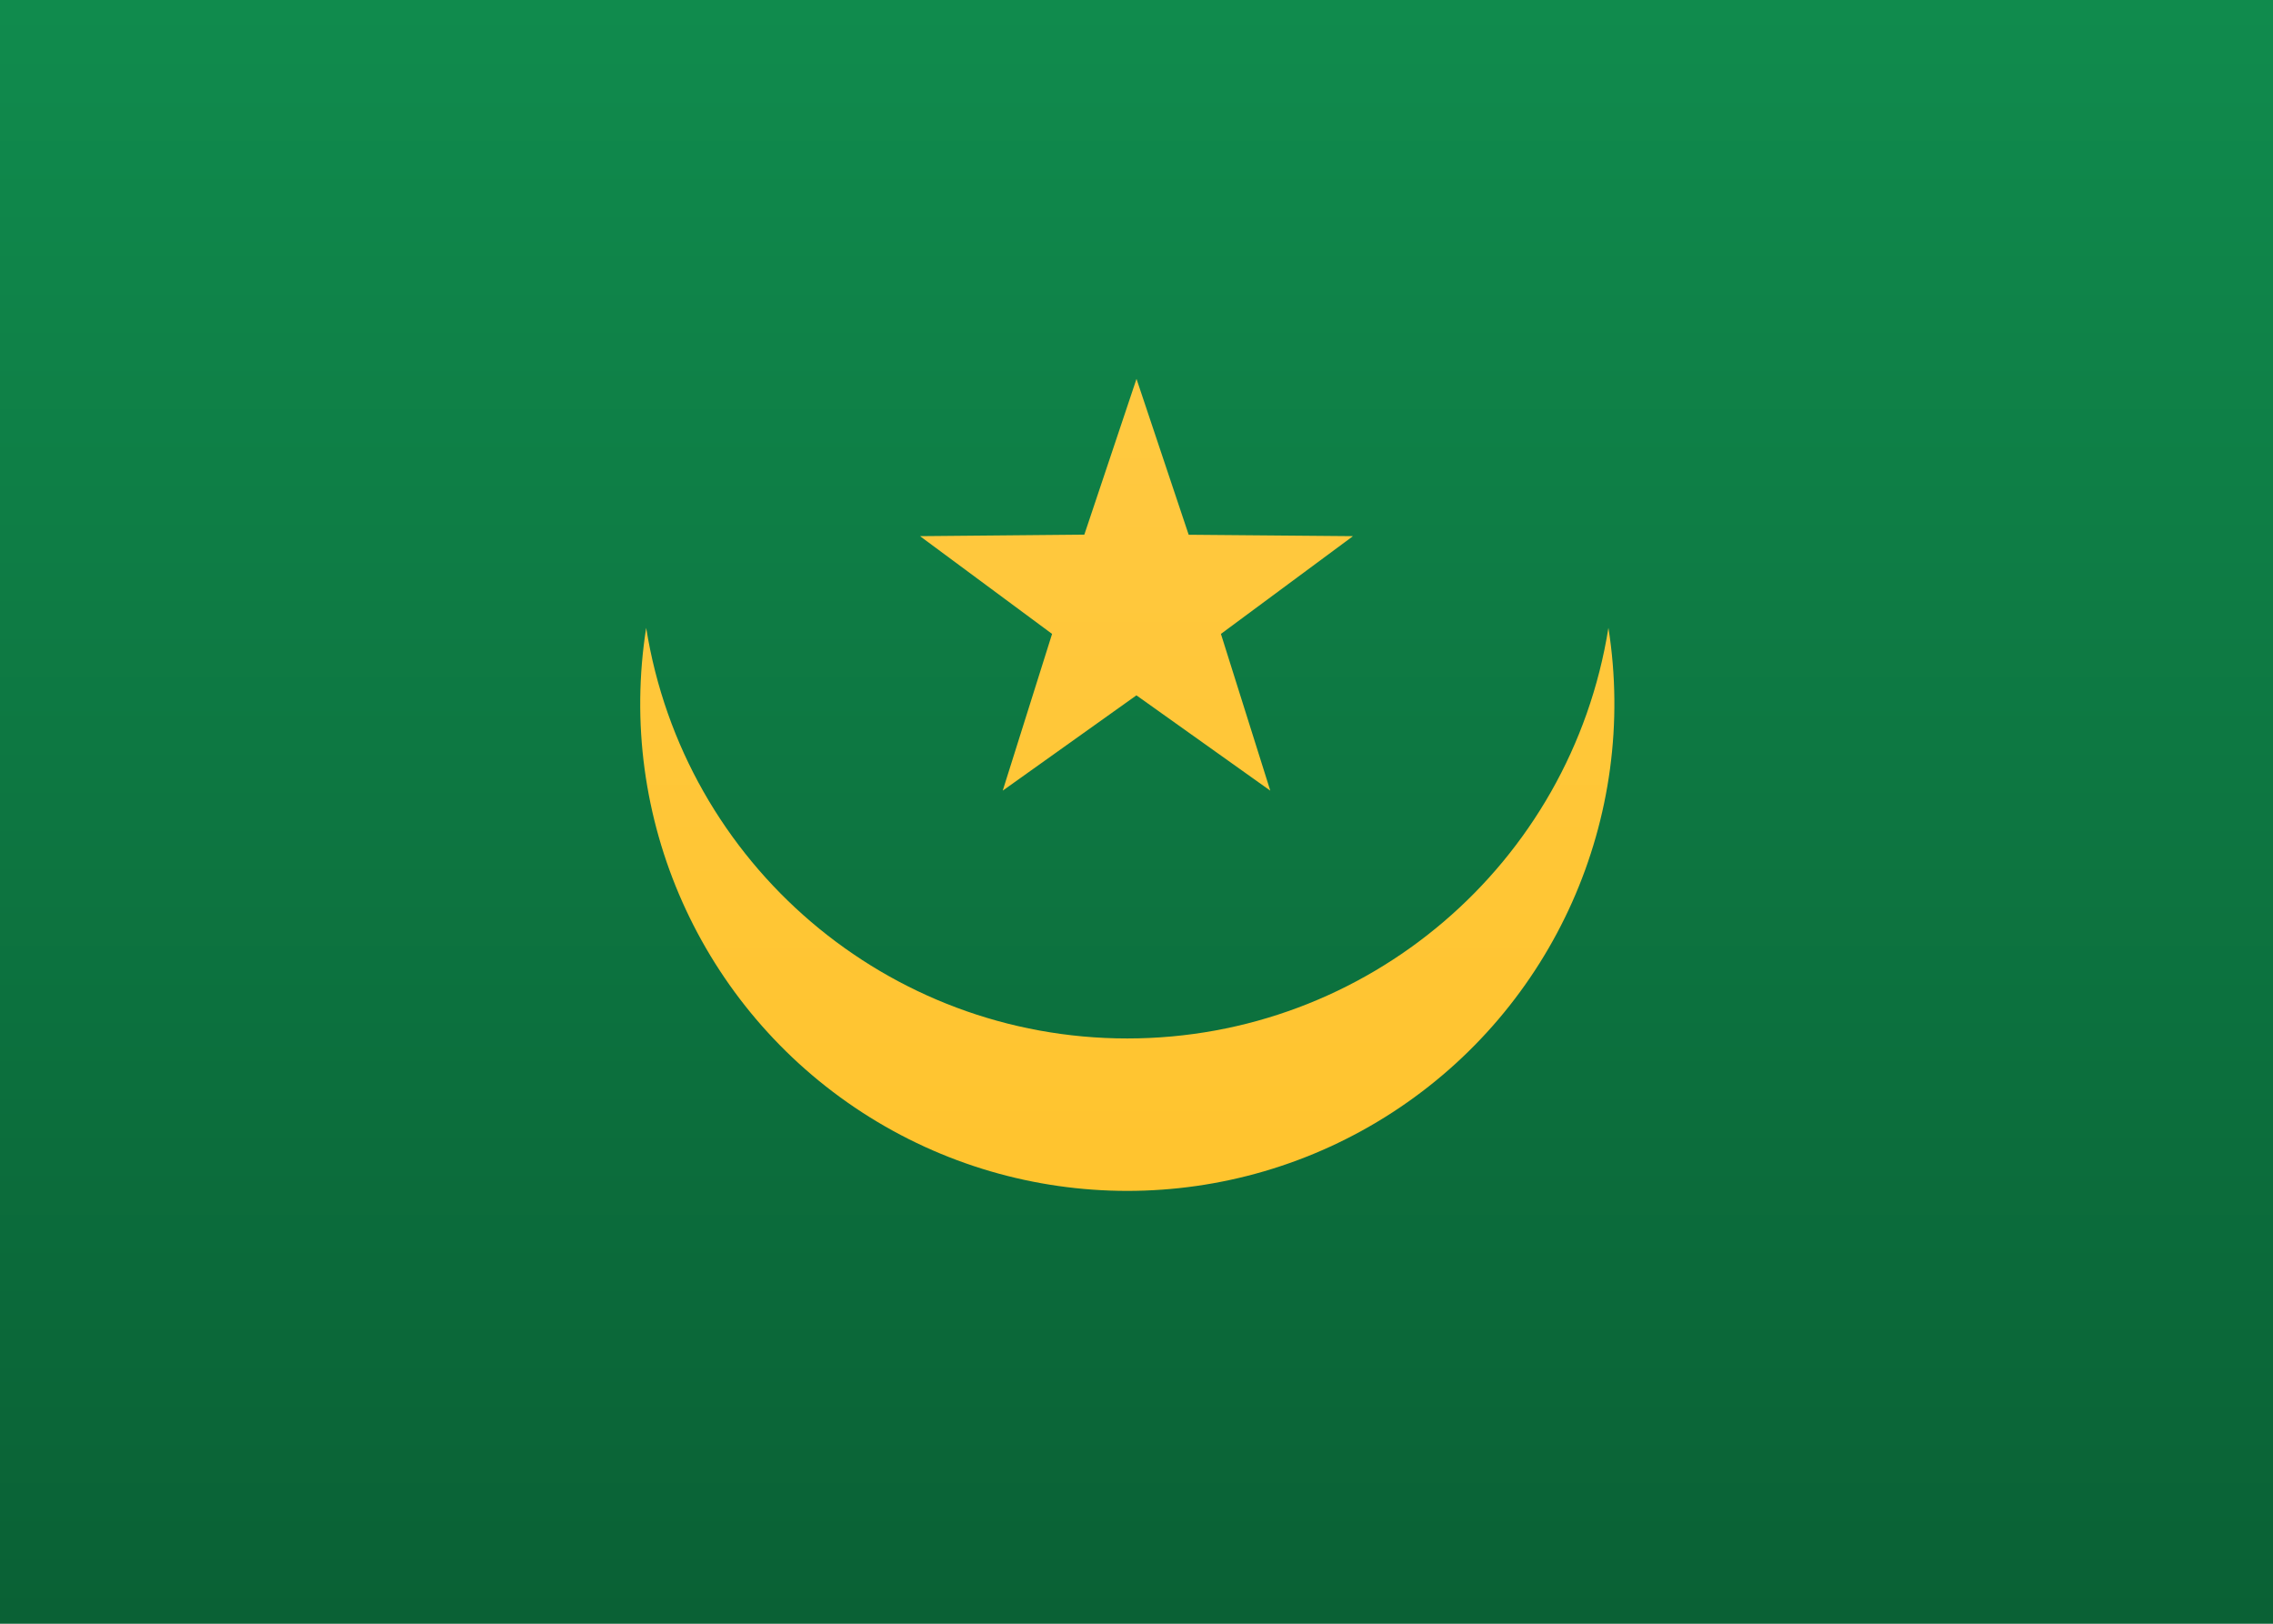
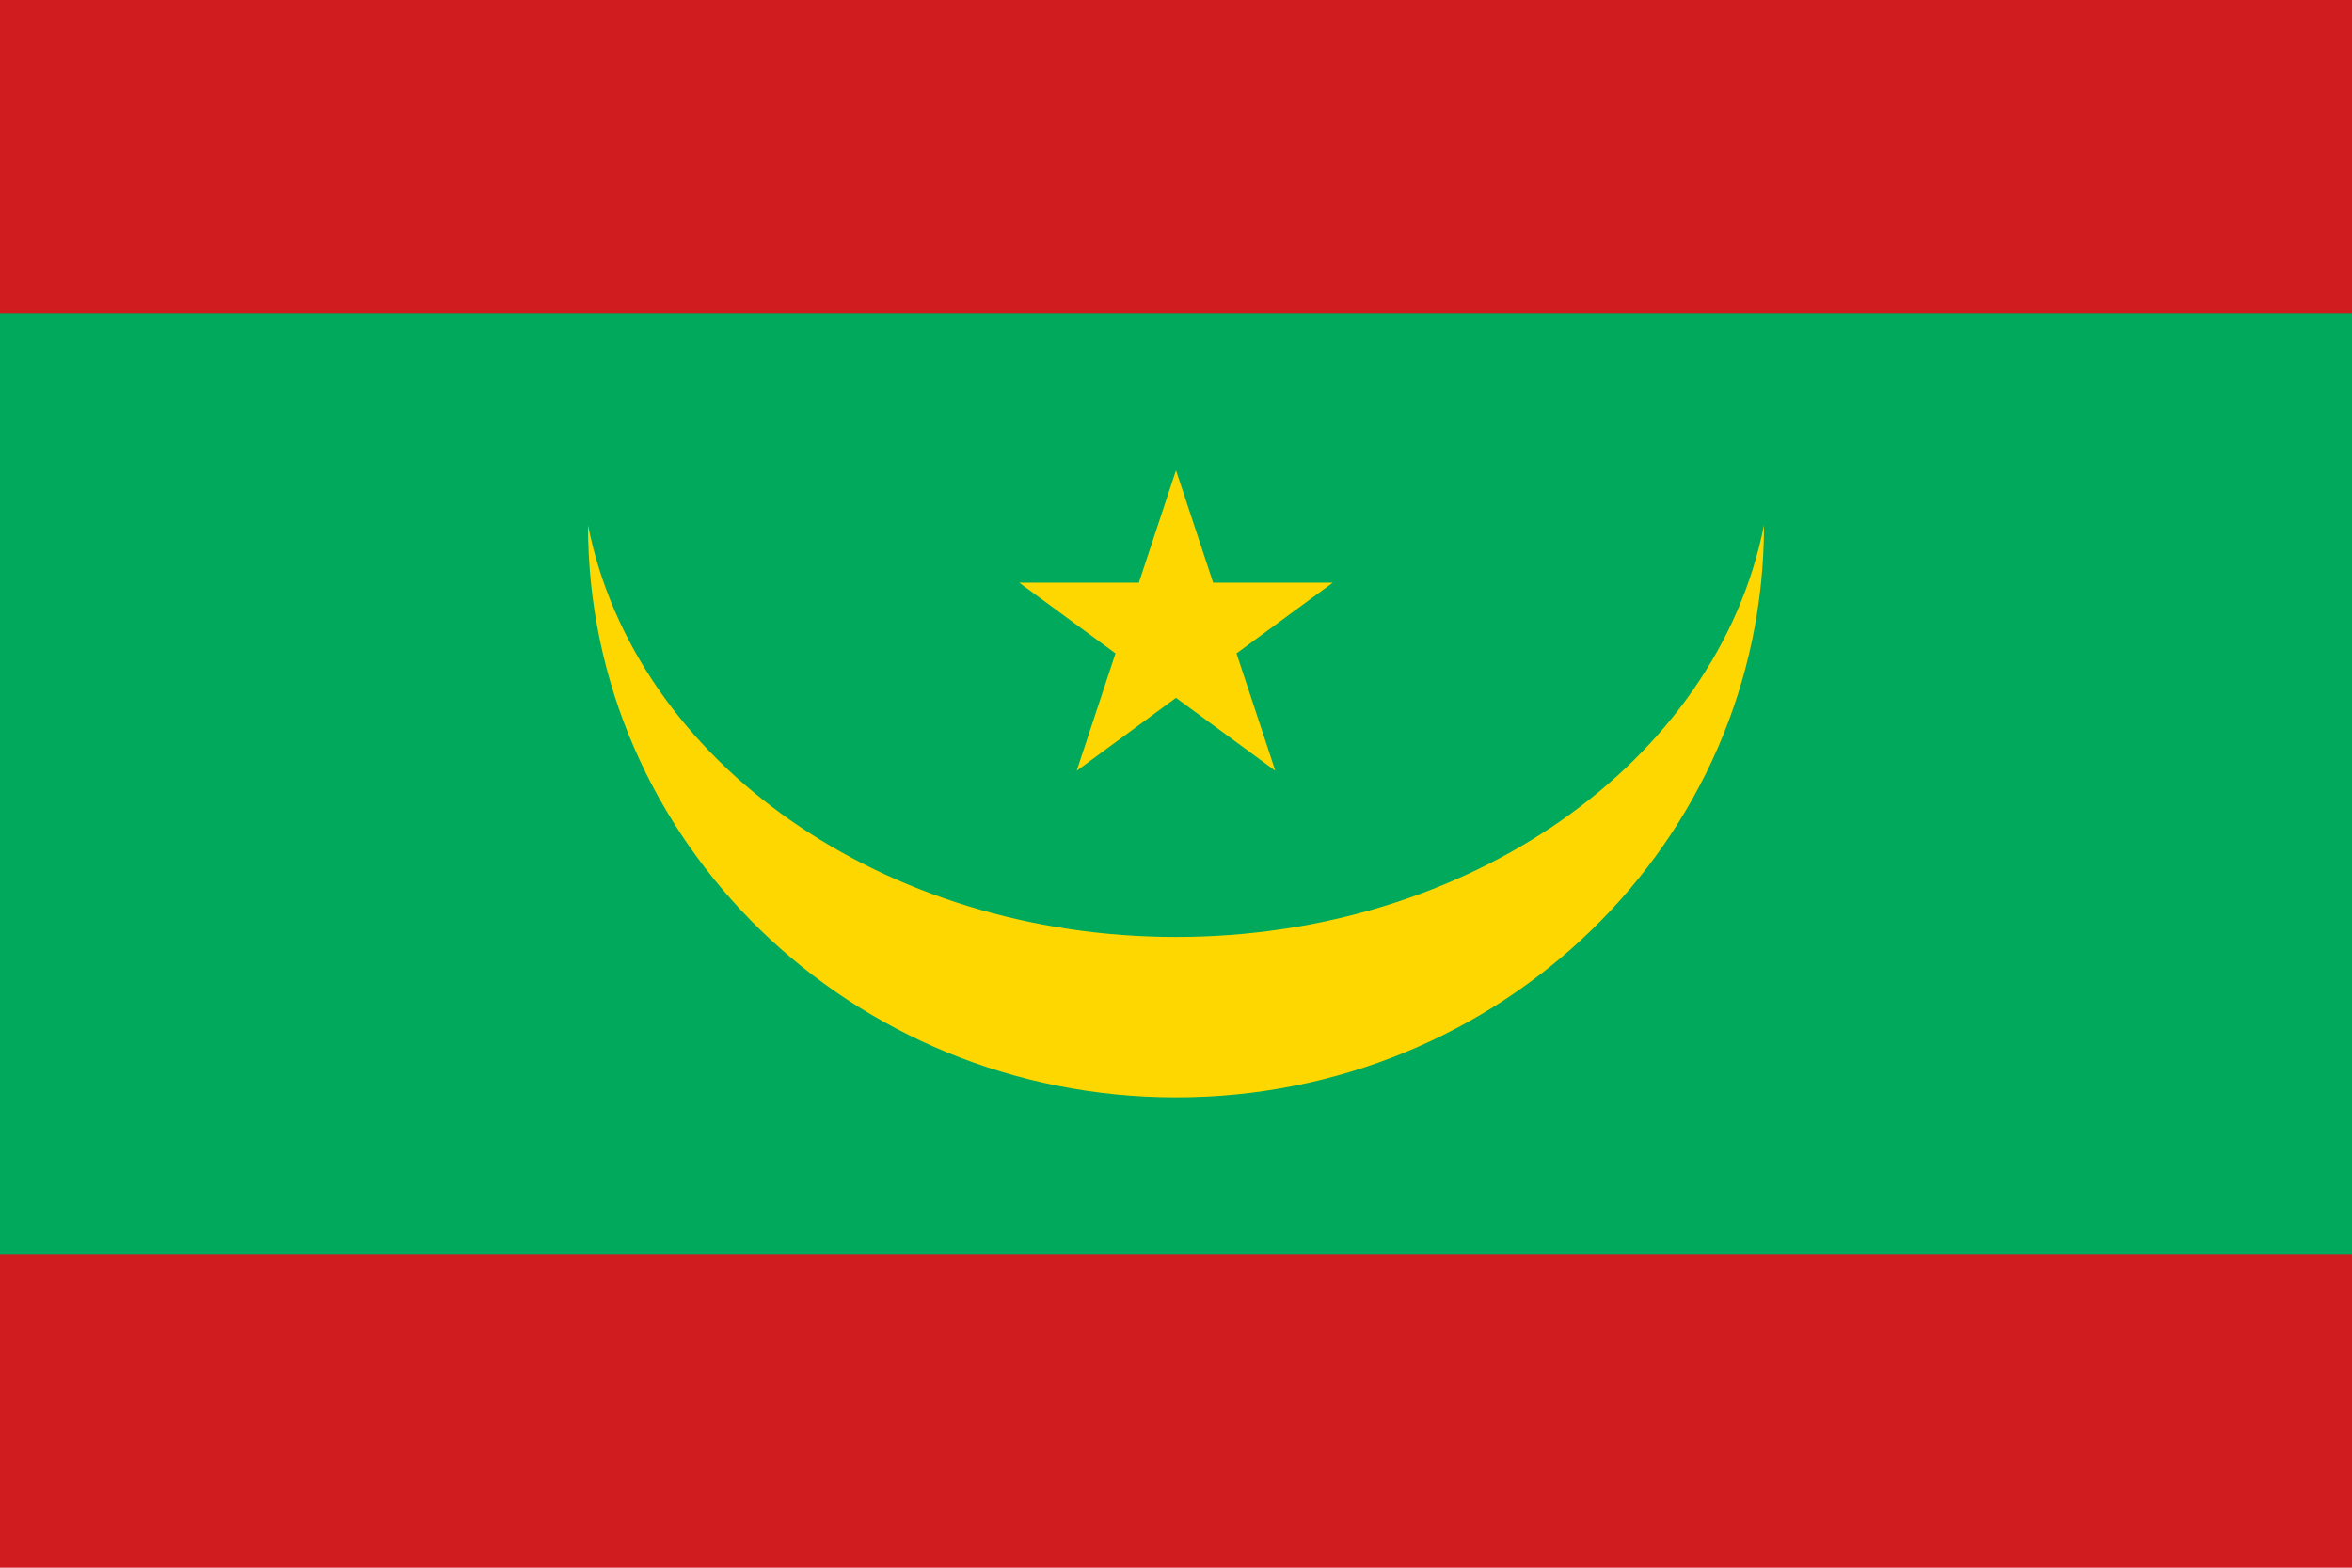
- <svg xmlns="http://www.w3.org/2000/svg" width="21" height="15">
-   <defs>
-     <linearGradient x1="50%" y1="0%" x2="50%" y2="100%" id="a">
-       <stop stop-color="#FFF" offset="0%" />
-       <stop stop-color="#F0F0F0" offset="100%" />
-     </linearGradient>
-     <linearGradient x1="50%" y1="0%" x2="50%" y2="100%" id="b">
-       <stop stop-color="#108B4D" offset="0%" />
-       <stop stop-color="#0A6135" offset="100%" />
-     </linearGradient>
-     <linearGradient x1="50%" y1="0%" x2="50%" y2="100%" id="c">
-       <stop stop-color="#FFC941" offset="0%" />
-       <stop stop-color="#FFC42E" offset="100%" />
-     </linearGradient>
-   </defs>
-   <g fill="none" fill-rule="evenodd">
-     <path fill="url(#a)" d="M0 0h21v15H0z" />
-     <path fill="url(#b)" d="M0 0h21v15H0z" />
-     <path d="M14.86 5.8a4.5 4.5 0 11-8.89 0 4.501 4.501 0 008.89 0zm-4.36.623l-1.236.881.456-1.448-1.22-.903 1.518-.014L10.5 3.5l.482 1.44 1.518.013-1.22.903.456 1.448-1.236-.88z" fill="url(#c)" />
-   </g>
+ <svg xmlns="http://www.w3.org/2000/svg" viewBox="0 0 900 600">
+   <path fill="#d01c1f" d="M0 0h900v600H0" />
+   <path fill="#00a95c" d="M0 120h900v360H0" />
+   <path fill="gold" d="m412 295 38-115 38 115-98-72h120zm-187-94a228 188 0 0 0 450 0 225 219 0 0 1-450 0" />
</svg>
